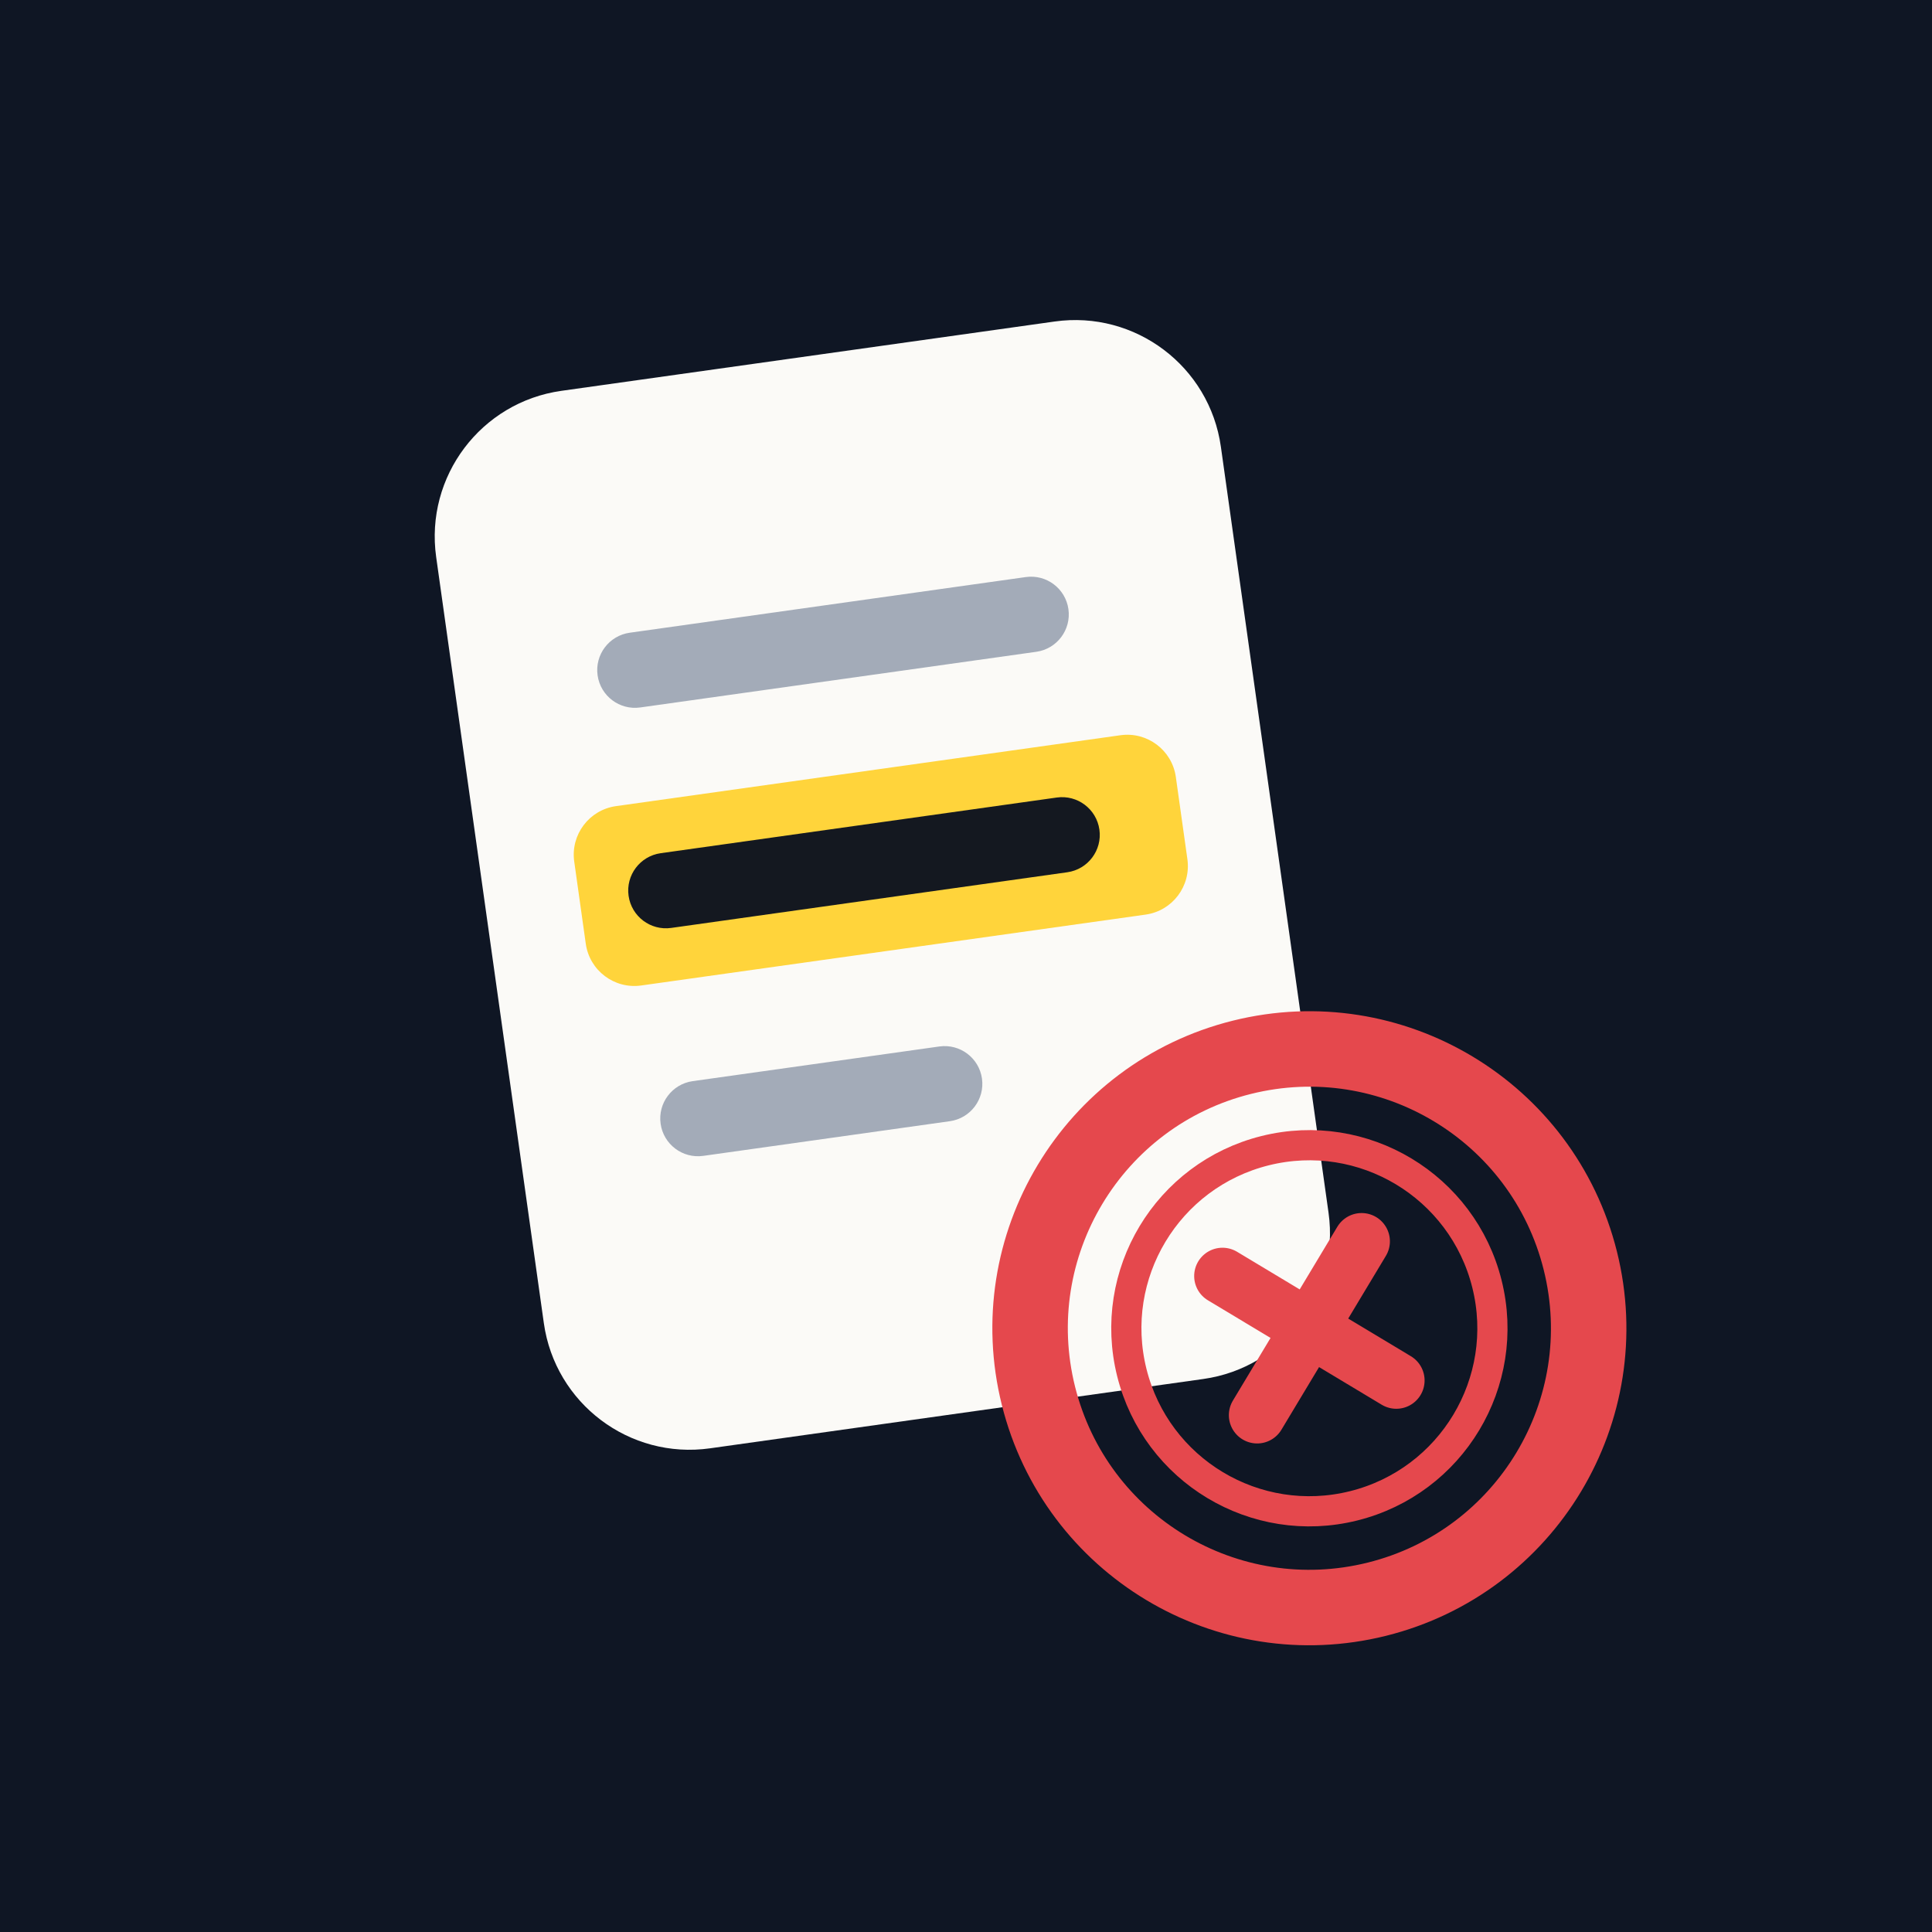
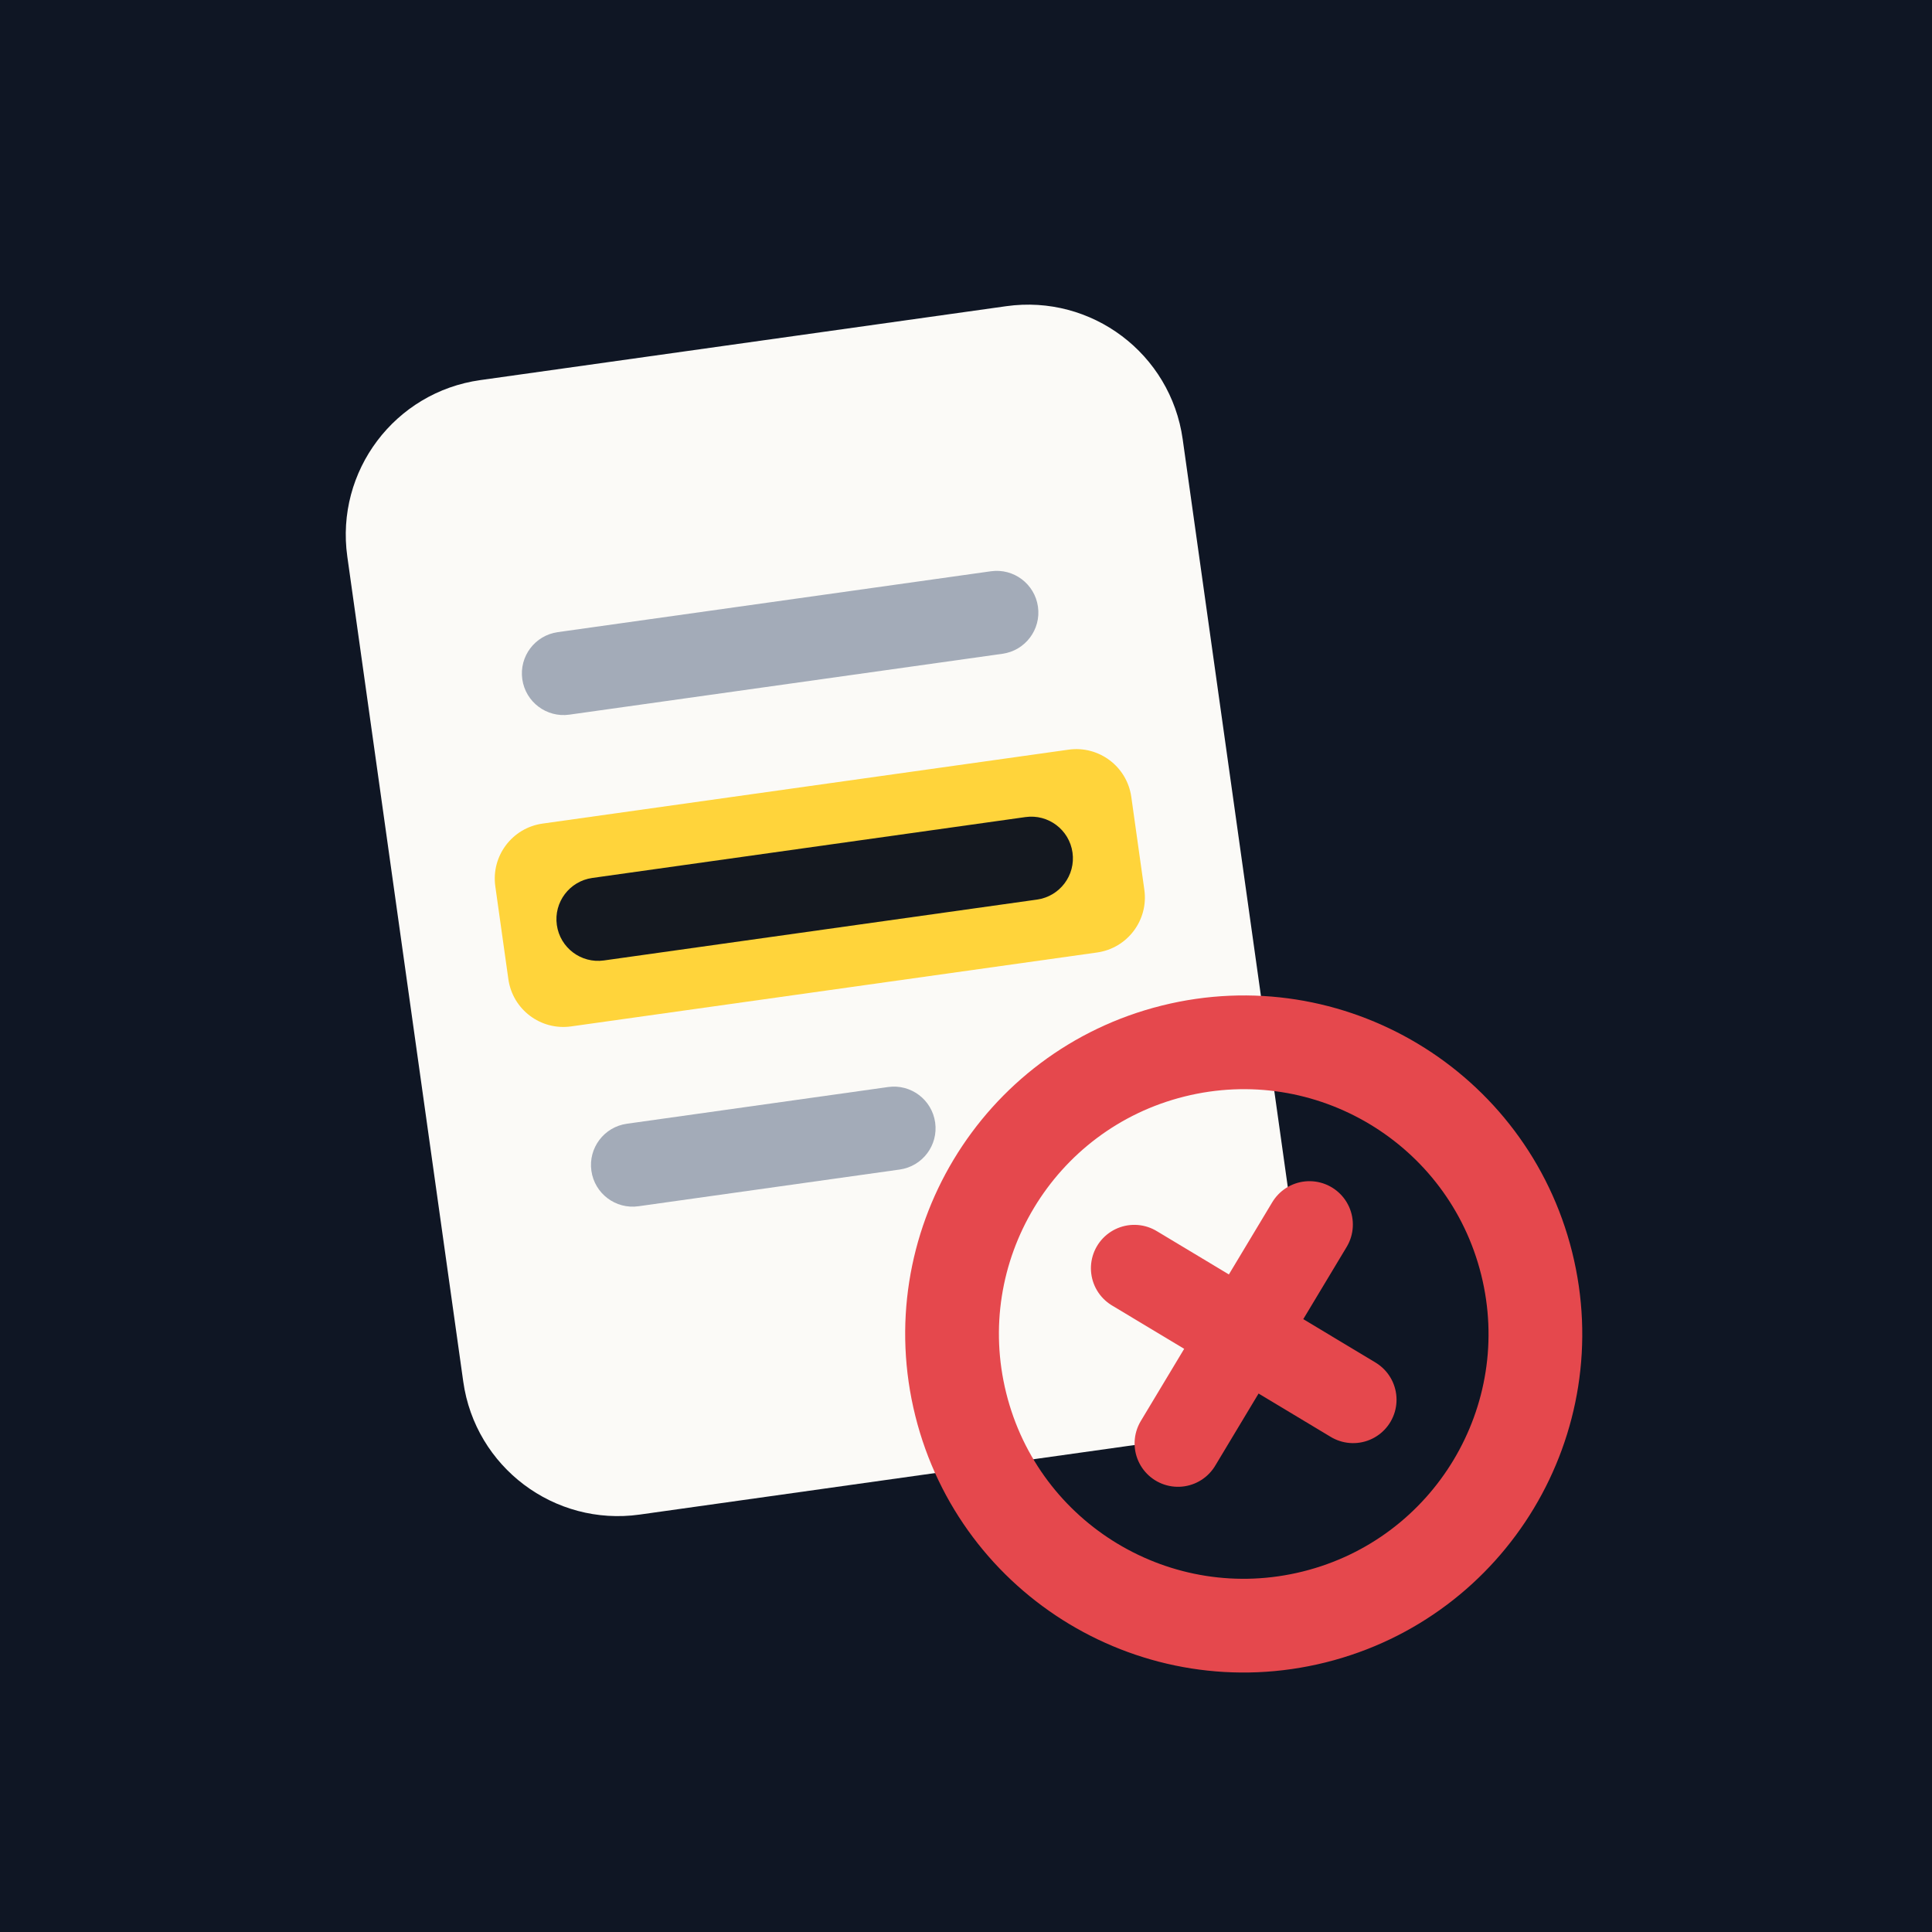
<svg xmlns="http://www.w3.org/2000/svg" viewBox="0 0 1024 1024">
  <rect width="1024" height="1024" fill="#0F1624" />
-   <g transform="rotate(-8 470 500)">
-     <rect x="262" y="186" width="420" height="566" rx="78" fill="#FBFAF7" />
-     <rect x="338" y="318" width="252" height="40" rx="20" fill="#A3ABB8" />
-     <rect x="312" y="408" width="322" height="96" rx="26" fill="#FFD43B" />
-     <rect x="338" y="436" width="252" height="40" rx="20" fill="#141820" />
-     <rect x="338" y="558" width="172" height="40" rx="20" fill="#A3ABB8" />
-   </g>
-   <g transform="rotate(-14 694 704)">
-     <circle cx="694" cy="704" r="148" fill="none" stroke="#E5484D" stroke-width="40" />
-     <circle cx="694" cy="704" r="97" fill="none" stroke="#E5484D" stroke-width="16" />
-     <path d="M656 666 732 742 M732 666 656 742" stroke="#E5484D" stroke-width="30" stroke-linecap="round" />
+   <g transform="translate(512 512) scale(0.92) translate(-552 -512)">
+     <g transform="rotate(-8 470 490)">
+       <rect x="228" y="150" width="486" height="660" rx="90" fill="#FBFAF7" />
+       <rect x="318" y="300" width="300" height="48" rx="24" fill="#A3ABB8" />
+       <rect x="286" y="408" width="370" height="118" rx="32" fill="#FFD43B" />
+       <rect x="318" y="443" width="300" height="48" rx="24" fill="#141820" />
+       <rect x="318" y="586" width="200" height="48" rx="24" fill="#A3ABB8" />
+     </g>
+     <g transform="rotate(-14 712 724)">
+       <circle cx="712" cy="724" r="168" fill="none" stroke="#E5484D" stroke-width="54" />
+       <path d="M660 672 764 776 M764 672 660 776" stroke="#E5484D" stroke-width="50" stroke-linecap="round" />
+     </g>
  </g>
</svg>
